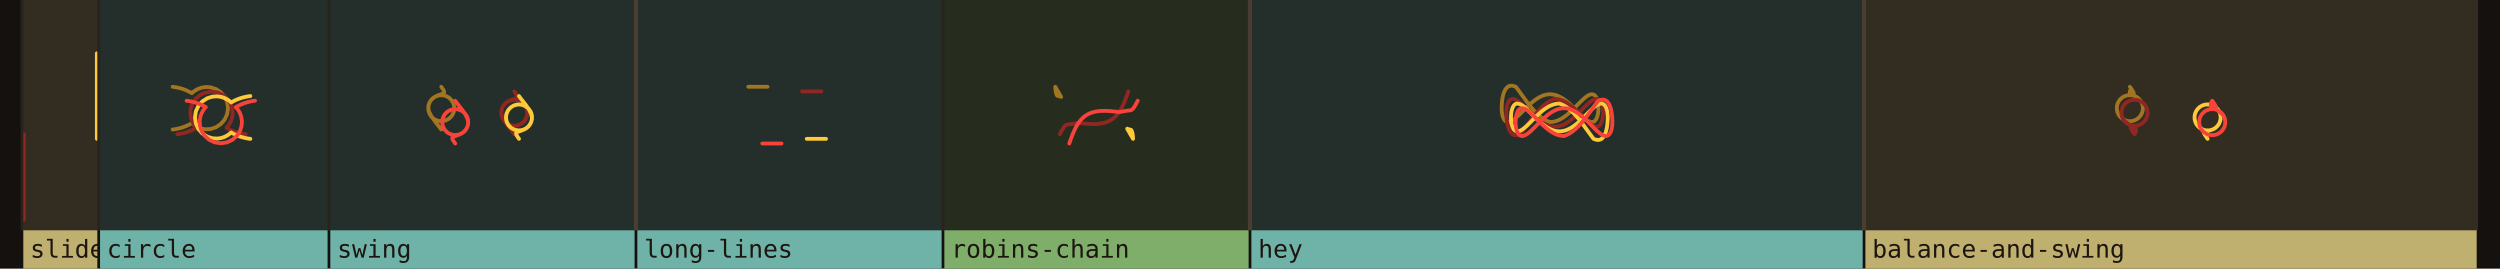
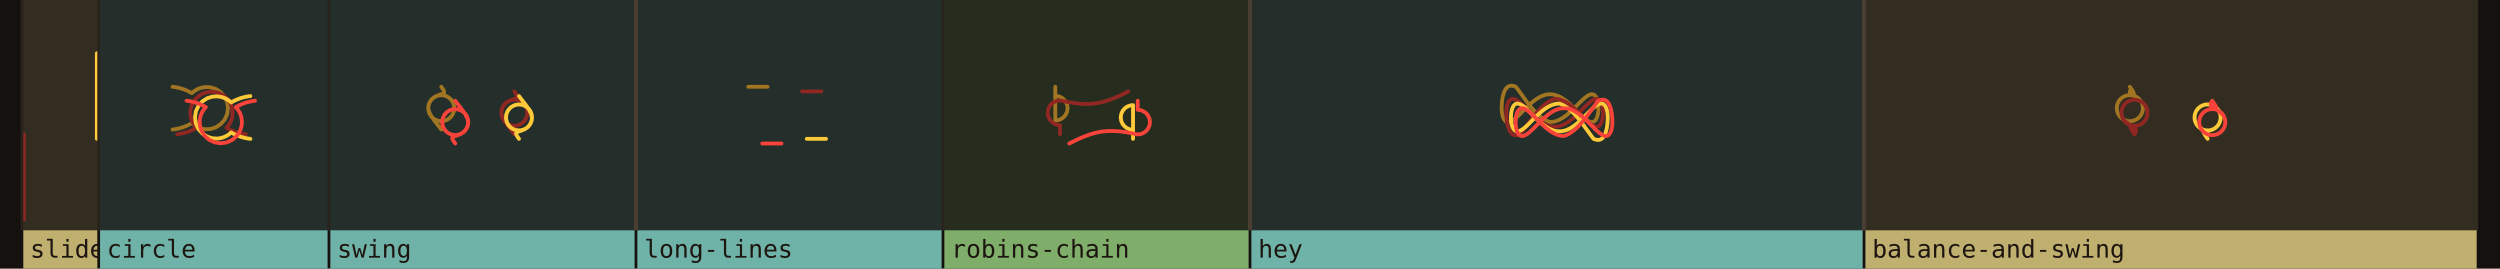
<svg xmlns="http://www.w3.org/2000/svg" viewBox="0 0 912 98" width="912" height="98" role="img">
  <rect width="912" height="98" fill="#14110f" />
  <svg x="8" y="0" width="28" height="84" viewBox="0 0 28 84">
    <rect width="28" height="84" fill="#c0b070" fill-opacity="0.18" />
    <path d="M-1.03 62.85L-1.03 62.18L-1.03 60.42L-1.03 57.92L-1.03 55.05L-1.03 52.19L-1.03 49.69L-1.03 47.92L-1.03 47.25L-1.03 46.58L-1.03 44.82L-1.03 42.32L-1.03 39.45L-1.03 36.59L-1.03 34.09L-1.03 32.32L-1.03 31.65" fill="none" stroke="#a17521" stroke-width="1.4" stroke-linecap="round" stroke-linejoin="round" />
    <path d="M0.67 80.15L0.67 79.48L0.67 77.71L0.67 75.22L0.67 72.35L0.67 69.49L0.67 66.99L0.67 65.22L0.67 64.55L0.67 63.88L0.67 62.11L0.67 59.62L0.67 56.75L0.67 53.89L0.67 51.39L0.67 49.62L0.67 48.95" fill="none" stroke="#902722" stroke-width="1.4" stroke-linecap="round" stroke-linejoin="round" />
    <path d="M27.33 19.45L27.33 20.12L27.33 21.89L27.33 24.38L27.33 27.25L27.33 30.11L27.33 32.61L27.33 34.38L27.33 35.05L27.33 35.72L27.33 37.49L27.33 39.98L27.33 42.85L27.33 45.71L27.33 48.21L27.33 49.98L27.33 50.65" fill="none" stroke="#ffca39" stroke-width="1.4" stroke-linecap="round" stroke-linejoin="round" />
    <path d="M29.03 5.55L29.03 6.22L29.03 7.98L29.03 10.48L29.03 13.35L29.03 16.21L29.03 18.71L29.03 20.48L29.03 21.15L29.03 21.82L29.03 23.58L29.03 26.08L29.03 28.95L29.03 31.81L29.03 34.31L29.03 36.08L29.03 36.75" fill="none" stroke="#f8433a" stroke-width="1.4" stroke-linecap="round" stroke-linejoin="round" />
  </svg>
  <path d="M8 0L8 84" stroke="#2a221c" stroke-width="1" fill="none" />
  <svg x="8" y="84" width="28" height="14" viewBox="0 0 28 14">
    <rect x="0.5" width="27" height="14" fill="#c0b070" />
    <text x="3" y="10" fill="#1d1510" font-size="9" font-family="ui-monospace, Menlo, monospace">slide-left</text>
  </svg>
  <svg x="36" y="0" width="84" height="84" viewBox="0 0 84 84">
    <rect width="84" height="84" fill="#6fb3a8" fill-opacity="0.18" />
    <path d="M26.97 31.65L27.13 31.67L27.54 31.73L28.16 31.83L28.93 31.98L29.79 32.2L30.67 32.47L31.54 32.78L32.33 33.12L33 33.45L33.53 33.73L33.87 33.92L33.99 33.99L34.13 33.87L34.52 33.51L35.2 33.01L36.19 32.46L37.49 31.99L39.08 31.74L40.86 31.86L42.72 32.46L44.46 33.58L45.9 35.2L46.85 37.22L47.18 39.45L46.85 41.69L45.9 43.71L44.46 45.33L42.72 46.45L40.86 47.05L39.08 47.17L37.49 46.92L36.19 46.45L35.2 45.9L34.52 45.4L34.13 45.04L33.99 44.91L33.87 44.99L33.53 45.18L33 45.46L32.33 45.79L31.54 46.12L30.67 46.44L29.79 46.71L28.93 46.92L28.16 47.08L27.54 47.18L27.13 47.24L26.97 47.25" fill="none" stroke="#a17521" stroke-width="1.4" stroke-linecap="round" stroke-linejoin="round" />
    <path d="M28.67 48.95L28.82 48.93L29.24 48.88L29.86 48.78L30.63 48.62L31.49 48.41L32.37 48.14L33.23 47.82L34.02 47.49L34.7 47.16L35.23 46.88L35.57 46.68L35.69 46.61L35.56 46.48L35.21 46.08L34.7 45.4L34.15 44.41L33.68 43.11L33.44 41.53L33.56 39.74L34.15 37.89L35.27 36.14L36.9 34.71L38.92 33.76L41.15 33.43L43.39 33.76L45.41 34.71L47.03 36.14L48.15 37.89L48.74 39.74L48.86 41.53L48.62 43.11L48.15 44.41L47.6 45.4L47.09 46.08L46.74 46.48L46.61 46.61L46.73 46.68L47.07 46.88L47.6 47.16L48.28 47.49L49.07 47.82L49.93 48.14L50.82 48.41L51.67 48.62L52.44 48.78L53.06 48.88L53.48 48.93L53.63 48.95" fill="none" stroke="#902722" stroke-width="1.4" stroke-linecap="round" stroke-linejoin="round" />
    <path d="M55.33 50.65L55.18 50.63L54.76 50.58L54.14 50.47L53.37 50.32L52.51 50.1L51.63 49.83L50.77 49.52L49.98 49.18L49.3 48.86L48.77 48.58L48.43 48.38L48.31 48.31L48.18 48.44L47.78 48.79L47.1 49.3L46.11 49.85L44.81 50.32L43.23 50.56L41.44 50.44L39.59 49.85L37.84 48.73L36.4 47.1L35.46 45.08L35.13 42.85L35.46 40.61L36.4 38.59L37.84 36.97L39.59 35.85L41.44 35.26L43.23 35.14L44.81 35.38L46.11 35.85L47.1 36.4L47.78 36.91L48.18 37.26L48.31 37.39L48.43 37.32L48.77 37.12L49.3 36.84L49.98 36.51L50.77 36.18L51.63 35.86L52.51 35.59L53.37 35.38L54.14 35.22L54.76 35.12L55.18 35.07L55.33 35.05" fill="none" stroke="#ffca39" stroke-width="1.4" stroke-linecap="round" stroke-linejoin="round" />
    <path d="M57.03 36.75L56.87 36.76L56.46 36.82L55.84 36.92L55.07 37.08L54.21 37.29L53.33 37.56L52.46 37.88L51.67 38.21L51 38.54L50.47 38.82L50.13 39.01L50.01 39.09L50.13 39.22L50.49 39.61L50.99 40.3L51.54 41.28L52.01 42.58L52.26 44.17L52.14 45.95L51.54 47.81L50.42 49.55L48.8 50.99L46.78 51.94L44.55 52.27L42.31 51.94L40.29 50.99L38.67 49.55L37.55 47.81L36.95 45.95L36.83 44.17L37.08 42.58L37.55 41.28L38.1 40.3L38.6 39.61L38.96 39.22L39.09 39.09L38.96 39.01L38.62 38.82L38.1 38.54L37.42 38.21L36.63 37.88L35.77 37.56L34.88 37.29L34.02 37.08L33.26 36.92L32.63 36.82L32.22 36.76L32.07 36.75" fill="none" stroke="#f8433a" stroke-width="1.4" stroke-linecap="round" stroke-linejoin="round" />
  </svg>
  <path d="M36 0L36 84" stroke="#2a221c" stroke-width="1" fill="none" />
  <svg x="36" y="84" width="84" height="14" viewBox="0 0 84 14">
    <rect x="0.5" width="83" height="14" fill="#6fb3a8" />
    <text x="3" y="10" fill="#1d1510" font-size="9" font-family="ui-monospace, Menlo, monospace">circle</text>
  </svg>
  <svg x="120" y="0" width="112" height="84" viewBox="0 0 112 84">
    <rect width="112" height="84" fill="#6fb3a8" fill-opacity="0.18" />
    <path d="M40.97 47.25L40.85 47.08L40.51 46.62L39.94 45.89L39.16 44.9L38.22 43.66L37.26 42.2L36.49 40.62L36.22 39.19L36.46 37.94L37.11 36.68L38.12 35.65L39.39 34.96L40.81 34.7L42.24 34.87L43.56 35.46L44.64 36.42L45.38 37.65L45.72 39.06L45.62 40.5L45.09 41.84L44.19 42.97L42.99 43.77L41.6 44.17L40.16 44.14L38.79 43.68L37.62 42.83L36.76 41.67L36.29 40.31L36.25 38.87L36.64 37.48L37.43 36.27L38.55 35.36L39.89 34.82L41.33 34.71L42.74 35.03L43.98 35.76L44.95 36.84L45.55 38.15L45.73 39.58L45.48 41L44.81 42.28L43.78 43.3L42.5 43.96L41.08 44.21L39.65 44.03L38.34 43.42L37.27 42.45L36.55 41.2L36.23 39.79L36.34 38.35L36.89 37.02L37.77 35.93L38.81 35.21L39.9 34.72L40.86 34.39L41.55 34.14L41.94 33.88L42.05 33.57L41.95 33.19L41.73 32.76L41.45 32.34L41.2 31.98L41.04 31.74L40.97 31.65" fill="none" stroke="#a17521" stroke-width="1.4" stroke-linecap="round" stroke-linejoin="round" />
    <path d="M67.63 48.95L67.51 48.78L67.17 48.31L66.6 47.58L65.82 46.6L64.88 45.36L63.92 43.89L63.15 42.32L62.88 40.89L63.12 39.64L63.77 38.37L64.78 37.34L66.05 36.66L67.47 36.39L68.9 36.56L70.22 37.15L71.3 38.11L72.04 39.35L72.38 40.76L72.28 42.2L71.75 43.54L70.84 44.66L69.64 45.47L68.26 45.87L66.81 45.84L65.45 45.38L64.28 44.53L63.42 43.37L62.95 42.01L62.91 40.56L63.3 39.18L64.09 37.97L65.21 37.05L66.55 36.52L67.99 36.4L69.39 36.73L70.64 37.46L71.61 38.53L72.21 39.84L72.39 41.28L72.13 42.7L71.46 43.98L70.44 44.99L69.16 45.66L67.74 45.91L66.31 45.72L65 45.12L63.93 44.14L63.2 42.9L62.88 41.49L63 40.05L63.54 38.71L64.43 37.63L65.47 36.91L66.56 36.42L67.52 36.09L68.21 35.83L68.6 35.58L68.71 35.26L68.61 34.88L68.38 34.46L68.11 34.04L67.86 33.68L67.69 33.44L67.63 33.35" fill="none" stroke="#902722" stroke-width="1.4" stroke-linecap="round" stroke-linejoin="round" />
    <path d="M69.33 35.05L69.45 35.22L69.79 35.69L70.36 36.42L71.14 37.4L72.08 38.64L73.04 40.11L73.81 41.68L74.08 43.11L73.84 44.36L73.19 45.63L72.18 46.66L70.91 47.34L69.49 47.61L68.06 47.44L66.74 46.85L65.66 45.89L64.92 44.65L64.58 43.24L64.68 41.8L65.21 40.46L66.12 39.34L67.32 38.53L68.7 38.13L70.15 38.16L71.51 38.62L72.68 39.47L73.54 40.63L74.01 41.99L74.05 43.44L73.66 44.82L72.87 46.03L71.75 46.95L70.41 47.48L68.97 47.6L67.57 47.27L66.32 46.54L65.35 45.47L64.75 44.16L64.57 42.72L64.83 41.3L65.5 40.02L66.52 39.01L67.8 38.34L69.22 38.09L70.65 38.28L71.96 38.88L73.03 39.86L73.76 41.1L74.08 42.51L73.96 43.95L73.42 45.29L72.53 46.37L71.49 47.09L70.4 47.58L69.44 47.91L68.75 48.17L68.36 48.42L68.25 48.74L68.35 49.12L68.58 49.54L68.85 49.96L69.1 50.32L69.27 50.56L69.33 50.65" fill="none" stroke="#ffca39" stroke-width="1.4" stroke-linecap="round" stroke-linejoin="round" />
    <path d="M46.07 36.75L46.19 36.92L46.53 37.38L47.1 38.11L47.88 39.1L48.82 40.34L49.78 41.8L50.55 43.38L50.82 44.81L50.58 46.06L49.93 47.32L48.92 48.35L47.65 49.04L46.23 49.3L44.8 49.13L43.48 48.54L42.4 47.58L41.66 46.35L41.32 44.94L41.42 43.5L41.95 42.16L42.85 41.03L44.05 40.23L45.44 39.83L46.88 39.86L48.25 40.32L49.42 41.17L50.28 42.33L50.75 43.69L50.79 45.13L50.4 46.52L49.61 47.73L48.49 48.64L47.15 49.18L45.71 49.29L44.3 48.97L43.06 48.24L42.09 47.16L41.49 45.85L41.31 44.42L41.56 43L42.23 41.72L43.26 40.7L44.54 40.04L45.96 39.79L47.39 39.97L48.7 40.58L49.77 41.55L50.49 42.8L50.81 44.21L50.7 45.65L50.15 46.98L49.27 48.07L48.23 48.79L47.14 49.28L46.18 49.61L45.49 49.86L45.1 50.12L44.99 50.43L45.09 50.81L45.31 51.24L45.59 51.66L45.84 52.02L46 52.26L46.07 52.35" fill="none" stroke="#f8433a" stroke-width="1.4" stroke-linecap="round" stroke-linejoin="round" />
  </svg>
  <path d="M120 0L120 84" stroke="#2a221c" stroke-width="1" fill="none" />
  <svg x="120" y="84" width="112" height="14" viewBox="0 0 112 14">
    <rect x="0.5" width="111" height="14" fill="#6fb3a8" />
    <text x="3" y="10" fill="#1d1510" font-size="9" font-family="ui-monospace, Menlo, monospace">swing</text>
  </svg>
  <svg x="232" y="0" width="112" height="84" viewBox="0 0 112 84">
    <rect width="112" height="84" fill="#6fb3a8" fill-opacity="0.18" />
    <path d="M40.97 31.65L40.99 31.65L41.04 31.65L41.13 31.65L41.24 31.65L41.39 31.65L41.57 31.65L41.77 31.65L42 31.65L42.26 31.65L42.53 31.65L42.83 31.65L43.14 31.65L43.47 31.65L43.8 31.65L44.14 31.65L44.48 31.65L44.83 31.65L45.17 31.65L45.5 31.65L45.83 31.65L46.14 31.65L46.43 31.65L46.71 31.65L46.97 31.65L47.2 31.65L47.4 31.65L47.58 31.65L47.73 31.65L47.84 31.65L47.93 31.65L47.98 31.65L47.99 31.65L47.98 31.65L47.93 31.65L47.84 31.65L47.73 31.65L47.58 31.65L47.4 31.65L47.2 31.65L46.97 31.65L46.71 31.65L46.43 31.65L46.14 31.65L45.83 31.65L45.5 31.65L45.17 31.65L44.83 31.65L44.48 31.65L44.14 31.65L43.8 31.65L43.47 31.65L43.14 31.65L42.83 31.65L42.53 31.65L42.26 31.65L42 31.65L41.77 31.65L41.57 31.65L41.39 31.65L41.24 31.65L41.13 31.65L41.04 31.65L40.99 31.65L40.97 31.65" fill="none" stroke="#a17521" stroke-width="1.4" stroke-linecap="round" stroke-linejoin="round" />
    <path d="M67.63 33.35L67.61 33.35L67.56 33.35L67.48 33.35L67.36 33.35L67.22 33.35L67.04 33.35L66.83 33.35L66.6 33.35L66.35 33.35L66.07 33.35L65.78 33.35L65.46 33.35L65.14 33.35L64.81 33.35L64.47 33.35L64.12 33.35L63.78 33.35L63.44 33.35L63.1 33.35L62.78 33.35L62.47 33.35L62.17 33.35L61.89 33.35L61.64 33.35L61.41 33.35L61.2 33.35L61.03 33.35L60.88 33.35L60.76 33.35L60.68 33.35L60.63 33.35L60.61 33.35L60.63 33.35L60.68 33.35L60.76 33.35L60.88 33.35L61.03 33.35L61.2 33.35L61.41 33.35L61.64 33.35L61.89 33.35L62.17 33.35L62.47 33.35L62.78 33.35L63.1 33.35L63.44 33.35L63.78 33.35L64.12 33.35L64.47 33.35L64.81 33.35L65.14 33.35L65.46 33.35L65.78 33.35L66.07 33.35L66.35 33.35L66.6 33.35L66.83 33.35L67.04 33.35L67.22 33.35L67.36 33.35L67.48 33.35L67.56 33.35L67.61 33.35L67.63 33.35" fill="none" stroke="#902722" stroke-width="1.4" stroke-linecap="round" stroke-linejoin="round" />
    <path d="M69.33 50.65L69.31 50.65L69.26 50.65L69.18 50.65L69.06 50.65L68.91 50.65L68.74 50.65L68.53 50.65L68.3 50.65L68.05 50.65L67.77 50.65L67.47 50.65L67.16 50.65L66.84 50.65L66.5 50.65L66.16 50.65L65.82 50.65L65.47 50.65L65.13 50.65L64.8 50.65L64.48 50.65L64.16 50.65L63.87 50.65L63.59 50.65L63.34 50.65L63.11 50.65L62.9 50.65L62.72 50.65L62.58 50.65L62.46 50.65L62.38 50.65L62.33 50.65L62.31 50.65L62.33 50.65L62.38 50.65L62.46 50.65L62.58 50.65L62.72 50.65L62.9 50.65L63.11 50.65L63.34 50.65L63.59 50.65L63.87 50.65L64.16 50.65L64.48 50.65L64.8 50.65L65.13 50.65L65.47 50.65L65.82 50.65L66.16 50.65L66.5 50.65L66.84 50.65L67.16 50.65L67.47 50.65L67.77 50.65L68.05 50.65L68.3 50.65L68.53 50.65L68.74 50.65L68.91 50.65L69.06 50.65L69.18 50.65L69.26 50.65L69.31 50.65L69.33 50.65" fill="none" stroke="#ffca39" stroke-width="1.4" stroke-linecap="round" stroke-linejoin="round" />
    <path d="M46.07 52.35L46.08 52.35L46.13 52.35L46.22 52.35L46.33 52.35L46.48 52.35L46.66 52.35L46.86 52.35L47.09 52.35L47.35 52.35L47.63 52.35L47.92 52.35L48.23 52.35L48.56 52.35L48.89 52.35L49.23 52.35L49.58 52.35L49.92 52.35L50.26 52.35L50.59 52.35L50.92 52.35L51.23 52.35L51.53 52.35L51.8 52.35L52.06 52.35L52.29 52.35L52.49 52.35L52.67 52.35L52.82 52.35L52.93 52.35L53.02 52.35L53.07 52.35L53.09 52.35L53.07 52.35L53.02 52.35L52.93 52.35L52.82 52.35L52.67 52.35L52.49 52.35L52.29 52.35L52.06 52.35L51.8 52.35L51.53 52.35L51.23 52.35L50.92 52.35L50.59 52.35L50.26 52.35L49.92 52.35L49.58 52.35L49.23 52.35L48.89 52.35L48.56 52.35L48.23 52.35L47.92 52.35L47.63 52.35L47.35 52.35L47.09 52.35L46.86 52.35L46.66 52.35L46.48 52.35L46.33 52.35L46.22 52.35L46.13 52.35L46.08 52.35L46.07 52.35" fill="none" stroke="#f8433a" stroke-width="1.4" stroke-linecap="round" stroke-linejoin="round" />
  </svg>
  <path d="M232 0L232 84" stroke="#2a221c" stroke-width="1" fill="none" />
  <svg x="232" y="84" width="112" height="14" viewBox="0 0 112 14">
    <rect x="0.5" width="111" height="14" fill="#6fb3a8" />
    <text x="3" y="10" fill="#1d1510" font-size="9" font-family="ui-monospace, Menlo, monospace">long-lines</text>
  </svg>
  <svg x="344" y="0" width="112" height="84" viewBox="0 0 112 84">
    <rect width="112" height="84" fill="#7fae6a" fill-opacity="0.18" />
-     <path d="M40.97 31.65L40.97 31.65L40.97 31.65L40.97 31.65L40.97 31.65L40.97 31.65L40.97 31.65L40.97 31.65L40.97 31.65L40.97 31.65L40.97 31.65L40.97 31.65L40.97 31.65L40.97 31.65L40.97 31.65L40.97 31.65L40.97 31.65L40.97 31.65L40.97 31.65L40.99 31.69L41.05 31.78L41.13 31.93L41.24 32.12L41.38 32.35L41.53 32.61L41.69 32.9L41.86 33.2L42.04 33.5L42.22 33.81L42.39 34.11L42.55 34.39L42.7 34.65L42.84 34.88L42.95 35.08L43.03 35.22L43.09 35.32L43.11 35.35L43.1 35.35L43.07 35.34L43.03 35.32L42.98 35.3L42.91 35.27L42.83 35.25L42.75 35.21L42.65 35.18L42.55 35.15L42.45 35.12L42.34 35.09L42.23 35.06L42.11 35.04L42 35.01L41.89 34.99L41.78 34.98L41.66 34.9L41.53 34.71L41.4 34.44L41.29 34.1L41.19 33.71L41.11 33.3L41.05 32.89L41.02 32.5L40.99 32.17L40.98 31.9L40.98 31.72L40.97 31.65" fill="none" stroke="#a17521" stroke-width="1.4" stroke-linecap="round" stroke-linejoin="round" />
-     <path d="M67.63 33.35L67.61 33.41L67.55 33.58L67.45 33.86L67.31 34.24L67.14 34.71L66.94 35.27L66.7 35.9L66.43 36.59L66.13 37.33L65.79 38.1L65.41 38.89L64.98 39.69L64.51 40.48L63.98 41.23L63.41 41.95L62.78 42.61L62.09 43.2L61.35 43.71L60.56 44.15L59.73 44.51L58.86 44.79L57.97 44.99L57.06 45.13L56.15 45.21L55.24 45.25L54.36 45.24L53.52 45.21L52.72 45.16L51.98 45.1L51.31 45.04L50.72 44.98L50.23 44.92L49.83 44.88L49.53 44.84L49.35 44.82L49.29 44.82L49.26 44.82L49.19 44.84L49.08 44.86L48.93 44.89L48.74 44.93L48.53 44.97L48.28 45.02L48 45.07L47.71 45.12L47.39 45.18L47.06 45.23L46.72 45.28L46.37 45.33L46.02 45.37L45.66 45.42L45.31 45.46L44.98 45.55L44.67 45.76L44.37 46.06L44.09 46.42L43.82 46.83L43.57 47.26L43.33 47.68L43.11 48.08L42.93 48.43L42.79 48.7L42.7 48.89L42.67 48.95" fill="none" stroke="#902722" stroke-width="1.4" stroke-linecap="round" stroke-linejoin="round" />
-     <path d="M69.33 50.65L69.33 50.65L69.33 50.65L69.33 50.65L69.33 50.65L69.33 50.65L69.33 50.65L69.33 50.65L69.33 50.65L69.33 50.65L69.33 50.65L69.33 50.65L69.33 50.65L69.33 50.65L69.33 50.65L69.33 50.65L69.33 50.65L69.33 50.65L69.33 50.65L69.31 50.62L69.26 50.52L69.17 50.37L69.06 50.18L68.93 49.95L68.78 49.69L68.61 49.41L68.44 49.11L68.26 48.8L68.09 48.49L67.91 48.19L67.75 47.91L67.6 47.65L67.47 47.42L67.35 47.23L67.27 47.08L67.22 46.99L67.2 46.95L67.21 46.96L67.23 46.97L67.27 46.98L67.33 47L67.39 47.03L67.47 47.06L67.55 47.09L67.65 47.12L67.75 47.15L67.85 47.18L67.96 47.21L68.08 47.24L68.19 47.27L68.3 47.29L68.41 47.31L68.52 47.32L68.64 47.4L68.77 47.59L68.9 47.86L69.01 48.21L69.11 48.6L69.19 49.01L69.25 49.41L69.29 49.8L69.31 50.14L69.32 50.41L69.33 50.58L69.33 50.65" fill="none" stroke="#ffca39" stroke-width="1.4" stroke-linecap="round" stroke-linejoin="round" />
-     <path d="M46.07 52.35L46.09 52.29L46.15 52.11L46.25 51.83L46.38 51.45L46.55 50.98L46.76 50.43L46.99 49.8L47.26 49.11L47.57 48.37L47.91 47.6L48.29 46.8L48.72 46.01L49.19 45.22L49.71 44.46L50.29 43.75L50.92 43.09L51.61 42.5L52.34 41.98L53.13 41.54L53.96 41.19L54.83 40.91L55.73 40.7L56.64 40.57L57.55 40.48L58.45 40.45L59.33 40.46L60.18 40.49L60.98 40.54L61.72 40.6L62.38 40.66L62.97 40.72L63.47 40.77L63.87 40.82L64.17 40.85L64.35 40.87L64.41 40.88L64.44 40.87L64.5 40.86L64.62 40.84L64.77 40.8L64.95 40.77L65.17 40.72L65.42 40.68L65.69 40.62L65.99 40.57L66.3 40.52L66.63 40.47L66.97 40.42L67.32 40.37L67.68 40.32L68.03 40.28L68.39 40.24L68.72 40.14L69.03 39.93L69.32 39.64L69.61 39.27L69.87 38.87L70.13 38.44L70.37 38.02L70.58 37.62L70.76 37.27L70.9 36.99L70.99 36.81L71.03 36.75" fill="none" stroke="#f8433a" stroke-width="1.4" stroke-linecap="round" stroke-linejoin="round" />
+     <path d="M40.97 31.65L40.97 31.68L40.97 31.76L40.97 31.9L40.97 32.08L40.97 32.3L40.97 32.56L40.97 32.87L40.97 33.2L40.97 33.57L40.97 33.97L40.97 34.39L40.97 34.84L40.97 35.3L40.97 35.78L40.97 36.28L40.97 36.78L40.97 37.29L40.97 37.8L40.97 38.31L40.97 38.82L40.97 39.32L40.97 39.81L40.97 40.29L40.97 40.75L40.97 41.2L40.97 41.62L40.97 42.02L40.97 42.39L40.97 42.73L40.97 43.03L40.97 43.29L40.97 43.52L40.97 43.7L40.97 43.83L40.97 43.91L40.97 43.94L41.13 43.94L41.58 43.9L42.26 43.75L43.09 43.41L43.96 42.8L44.73 41.9L45.27 40.75L45.46 39.45L45.27 38.16L44.73 37.01L43.96 36.11L43.09 35.5L42.26 35.16L41.58 35.01L41.13 34.97L40.97 34.97L40.97 34.9L40.97 34.72L40.97 34.45L40.97 34.11L40.97 33.72L40.97 33.31L40.97 32.9L40.97 32.51L40.97 32.17L40.97 31.9L40.97 31.72L40.97 31.65" fill="none" stroke="#a17521" stroke-width="1.4" stroke-linecap="round" stroke-linejoin="round" />
+     <path d="M67.63 33.35L67.58 33.38L67.42 33.46L67.16 33.58L66.81 33.76L66.38 33.97L65.87 34.22L65.28 34.5L64.62 34.81L63.9 35.15L63.12 35.49L62.3 35.84L61.42 36.18L60.51 36.51L59.56 36.82L58.58 37.1L57.57 37.35L56.55 37.55L55.51 37.72L54.47 37.83L53.43 37.9L52.39 37.92L51.37 37.91L50.37 37.86L49.4 37.78L48.47 37.67L47.58 37.55L46.74 37.42L45.96 37.29L45.25 37.17L44.6 37.05L44.04 36.94L43.57 36.84L43.18 36.77L42.9 36.71L42.73 36.68L42.67 36.67L42.51 36.67L42.07 36.71L41.39 36.85L40.56 37.2L39.69 37.81L38.91 38.71L38.38 39.86L38.19 41.15L38.38 42.45L38.91 43.6L39.69 44.5L40.56 45.11L41.39 45.45L42.07 45.6L42.51 45.63L42.67 45.64L42.67 45.7L42.67 45.88L42.67 46.15L42.67 46.5L42.67 46.88L42.67 47.29L42.67 47.7L42.67 48.09L42.67 48.43L42.67 48.71L42.67 48.89L42.67 48.95" fill="none" stroke="#902722" stroke-width="1.4" stroke-linecap="round" stroke-linejoin="round" />
+     <path d="M69.33 50.65L69.33 50.62L69.33 50.54L69.33 50.41L69.33 50.23L69.33 50L69.33 49.74L69.33 49.44L69.33 49.1L69.33 48.73L69.33 48.33L69.33 47.91L69.33 47.46L69.33 47L69.33 46.52L69.33 46.03L69.33 45.53L69.33 45.02L69.33 44.51L69.33 43.99L69.33 43.49L69.33 42.98L69.33 42.49L69.33 42.01L69.33 41.55L69.33 41.1L69.33 40.68L69.33 40.28L69.33 39.91L69.33 39.58L69.33 39.27L69.33 39.01L69.33 38.78L69.33 38.61L69.33 38.47L69.33 38.39L69.33 38.36L69.17 38.37L68.72 38.4L68.05 38.55L67.21 38.89L66.34 39.5L65.57 40.4L65.03 41.55L64.84 42.85L65.03 44.14L65.57 45.29L66.34 46.19L67.21 46.8L68.05 47.15L68.72 47.29L69.17 47.33L69.33 47.33L69.33 47.4L69.33 47.58L69.33 47.85L69.33 48.19L69.33 48.58L69.33 48.99L69.33 49.4L69.33 49.79L69.33 50.13L69.33 50.4L69.33 50.58L69.33 50.65" fill="none" stroke="#ffca39" stroke-width="1.4" stroke-linecap="round" stroke-linejoin="round" />
+     <path d="M46.07 52.35L46.12 52.32L46.28 52.24L46.53 52.11L46.88 51.94L47.32 51.73L47.83 51.48L48.42 51.19L49.08 50.88L49.8 50.55L50.57 50.21L51.4 49.86L52.28 49.52L53.19 49.19L54.14 48.88L55.12 48.59L56.13 48.35L57.15 48.14L58.19 47.98L59.23 47.87L60.27 47.8L61.3 47.77L62.32 47.79L63.32 47.84L64.29 47.92L65.23 48.03L66.12 48.14L66.96 48.27L67.74 48.4L68.45 48.53L69.09 48.65L69.66 48.76L70.13 48.85L70.51 48.93L70.79 48.98L70.97 49.02L71.03 49.03L71.18 49.03L71.63 48.99L72.31 48.84L73.14 48.5L74.01 47.89L74.79 46.99L75.32 45.84L75.51 44.55L75.32 43.25L74.79 42.1L74.01 41.2L73.14 40.59L72.31 40.25L71.63 40.1L71.18 40.06L71.03 40.06L71.03 40L71.03 39.82L71.03 39.54L71.03 39.2L71.03 38.81L71.03 38.4L71.03 37.99L71.03 37.61L71.03 37.26L71.03 36.99L71.03 36.81L71.03 36.75" fill="none" stroke="#f8433a" stroke-width="1.4" stroke-linecap="round" stroke-linejoin="round" />
  </svg>
  <path d="M344 0L344 84" stroke="#2a221c" stroke-width="1" fill="none" />
  <svg x="344" y="84" width="112" height="14" viewBox="0 0 112 14">
    <rect x="0.5" width="111" height="14" fill="#7fae6a" />
    <text x="3" y="10" fill="#1d1510" font-size="9" font-family="ui-monospace, Menlo, monospace">robins-chain</text>
  </svg>
  <svg x="456" y="0" width="224" height="84" viewBox="0 0 224 84">
    <rect width="224" height="84" fill="#6fb3a8" fill-opacity="0.18" />
    <path d="M96.97 31.65L96.38 31.43L95.81 31.29L95.28 31.26L94.78 31.32L94.32 31.49L93.89 31.77L93.5 32.17L93.15 32.66L92.84 33.26L92.57 33.95L92.33 34.73L92.14 35.58L92 36.5L91.89 37.46L91.83 38.45L91.81 39.45L91.83 40.2L91.89 40.93L92 41.62L92.14 42.27L92.33 42.86L92.57 43.37L92.84 43.8L93.15 44.14L93.5 44.37L93.89 44.5L94.32 44.52L94.78 44.43L95.28 44.23L95.81 43.93L96.38 43.53L96.97 43.04L97.6 42.47L98.26 41.84L98.94 41.16L99.65 40.44L100.38 39.7L101.13 38.96L101.91 38.22L102.7 37.51L103.51 36.85L104.33 36.24L105.17 35.7L106.01 35.24L106.86 34.87L107.72 34.6L108.59 34.44L109.45 34.38L110.32 34.44L111.18 34.6L112.04 34.87L112.9 35.24L113.74 35.7L114.58 36.24L115.4 36.85L116.21 37.51L117 38.22L117.77 38.96L118.53 39.7L119.26 40.44L119.97 41.16L120.65 41.84L121.31 42.47L121.93 43.04L122.53 43.53L123.1 43.93L123.63 44.23L124.13 44.43L124.59 44.52L125.02 44.5L125.41 44.37L125.76 44.14L126.07 43.8L126.34 43.37L126.57 42.86L126.76 42.27L126.91 41.62L127.02 40.93L127.08 40.2L127.1 39.45L127.08 38.71L127.02 37.98L126.91 37.29L126.76 36.64L126.57 36.05L126.34 35.54L126.07 35.11L125.76 34.77L125.41 34.54L125.02 34.41L124.59 34.39L124.13 34.48L123.63 34.68L123.1 34.98L122.53 35.38L121.93 35.87L121.31 36.43L120.65 37.06L119.97 37.75L119.26 38.47L118.53 39.21L117.77 39.95L117 40.69L116.21 41.39L115.4 42.06L114.58 42.67L113.74 43.21L112.9 43.67L112.04 44.04L111.18 44.31L110.32 44.47L109.45 44.52L108.59 44.21L107.72 43.78L106.86 43.25L106.01 42.62L105.17 41.89L104.33 41.09L103.51 40.22L102.7 39.29L101.91 38.32L101.13 37.32L100.38 36.31L99.65 35.3L98.94 34.32L98.26 33.38L97.6 32.48L96.97 31.65" fill="none" stroke="#a17521" stroke-width="1.4" stroke-linecap="round" stroke-linejoin="round" />
    <path d="M98.67 48.95L99.3 48.12L99.95 47.23L100.64 46.28L101.35 45.3L102.08 44.3L102.83 43.29L103.61 42.29L104.4 41.32L105.21 40.39L106.03 39.52L106.86 38.71L107.71 37.99L108.56 37.36L109.42 36.83L110.29 36.4L111.15 36.08L112.02 36.14L112.88 36.3L113.74 36.57L114.59 36.94L115.44 37.39L116.27 37.94L117.1 38.54L117.91 39.21L118.7 39.92L119.47 40.65L120.23 41.4L120.96 42.14L121.67 42.86L122.35 43.54L123 44.17L123.63 44.74L124.23 45.22L124.79 45.62L125.33 45.93L125.83 46.12L126.29 46.22L126.72 46.2L127.11 46.07L127.46 45.84L127.77 45.5L128.04 45.07L128.27 44.56L128.46 43.97L128.61 43.32L128.72 42.62L128.78 41.9L128.8 41.15L128.78 40.41L128.72 39.68L128.61 38.98L128.46 38.33L128.27 37.75L128.04 37.23L127.77 36.8L127.46 36.47L127.11 36.23L126.72 36.11L126.29 36.09L125.83 36.18L125.33 36.38L124.79 36.68L124.23 37.08L123.63 37.57L123 38.13L122.35 38.76L121.67 39.44L120.96 40.16L120.23 40.9L119.47 41.65L118.7 42.38L117.91 43.09L117.1 43.76L116.27 44.37L115.44 44.91L114.59 45.37L113.74 45.73L112.88 46L112.02 46.17L111.15 46.22L110.29 46.17L109.42 46L108.56 45.73L107.71 45.37L106.86 44.91L106.03 44.37L105.21 43.76L104.4 43.09L103.61 42.38L102.83 41.65L102.08 40.9L101.35 40.16L100.64 39.44L99.95 38.76L99.3 38.13L98.67 37.57L98.07 37.08L97.51 36.68L96.98 36.38L96.48 36.18L96.01 36.09L95.59 36.11L95.2 36.23L94.85 36.47L94.53 36.8L94.26 37.23L94.03 37.75L93.84 38.33L93.69 38.98L93.59 39.68L93.52 40.41L93.5 41.15L93.52 42.16L93.59 43.15L93.69 44.11L93.84 45.02L94.03 45.87L94.26 46.65L94.53 47.34L94.85 47.94L95.2 48.44L95.59 48.83L96.01 49.11L96.48 49.29L96.98 49.35L97.51 49.31L98.07 49.18L98.67 48.95" fill="none" stroke="#902722" stroke-width="1.4" stroke-linecap="round" stroke-linejoin="round" />
    <path d="M125.33 50.65L125.93 50.87L126.49 51.01L127.02 51.05L127.52 50.98L127.99 50.81L128.41 50.53L128.8 50.14L129.15 49.64L129.47 49.04L129.74 48.35L129.97 47.57L130.16 46.72L130.31 45.81L130.41 44.85L130.48 43.86L130.5 42.85L130.48 42.1L130.41 41.38L130.31 40.68L130.16 40.03L129.97 39.44L129.74 38.93L129.47 38.5L129.15 38.16L128.8 37.93L128.41 37.8L127.99 37.78L127.52 37.88L127.02 38.07L126.49 38.38L125.93 38.78L125.33 39.26L124.7 39.83L124.05 40.46L123.36 41.14L122.65 41.86L121.92 42.6L121.17 43.35L120.39 44.08L119.6 44.79L118.79 45.46L117.97 46.06L117.14 46.61L116.29 47.06L115.44 47.43L114.58 47.7L113.71 47.86L112.85 47.92L111.98 47.86L111.12 47.7L110.26 47.43L109.41 47.06L108.56 46.61L107.73 46.06L106.9 45.46L106.09 44.79L105.3 44.08L104.53 43.35L103.77 42.6L103.04 41.86L102.33 41.14L101.65 40.46L101 39.83L100.37 39.26L99.77 38.78L99.21 38.38L98.67 38.07L98.17 37.88L97.71 37.78L97.28 37.8L96.89 37.93L96.54 38.16L96.23 38.5L95.96 38.93L95.73 39.44L95.54 40.03L95.39 40.68L95.28 41.38L95.22 42.1L95.2 42.85L95.22 43.59L95.28 44.32L95.39 45.02L95.54 45.67L95.73 46.25L95.96 46.77L96.23 47.2L96.54 47.53L96.89 47.77L97.28 47.89L97.71 47.91L98.17 47.82L98.67 47.62L99.21 47.32L99.77 46.92L100.37 46.43L101 45.87L101.65 45.24L102.33 44.56L103.04 43.84L103.77 43.1L104.53 42.35L105.3 41.62L106.09 40.91L106.9 40.24L107.73 39.63L108.56 39.09L109.41 38.63L110.26 38.27L111.12 38L111.98 37.83L112.85 37.78L113.71 38.1L114.58 38.52L115.44 39.06L116.29 39.69L117.14 40.41L117.97 41.21L118.79 42.09L119.6 43.02L120.39 43.99L121.17 44.99L121.92 46L122.65 47L123.36 47.98L124.05 48.93L124.7 49.82L125.33 50.65" fill="none" stroke="#ffca39" stroke-width="1.4" stroke-linecap="round" stroke-linejoin="round" />
    <path d="M127.03 36.75L126.4 37.57L125.74 38.47L125.06 39.41L124.35 40.4L123.62 41.4L122.87 42.41L122.09 43.41L121.3 44.38L120.49 45.31L119.67 46.18L118.83 46.99L117.99 47.71L117.14 48.34L116.28 48.87L115.41 49.3L114.55 49.62L113.68 49.56L112.82 49.4L111.96 49.13L111.1 48.76L110.26 48.3L109.42 47.76L108.6 47.15L107.79 46.49L107 45.78L106.23 45.04L105.47 44.3L104.74 43.56L104.03 42.84L103.35 42.16L102.69 41.53L102.07 40.96L101.47 40.47L100.9 40.07L100.37 39.77L99.87 39.57L99.41 39.48L98.98 39.5L98.59 39.63L98.24 39.86L97.93 40.2L97.66 40.63L97.43 41.14L97.24 41.73L97.09 42.38L96.98 43.07L96.92 43.8L96.9 44.55L96.92 45.29L96.98 46.02L97.09 46.71L97.24 47.36L97.43 47.95L97.66 48.46L97.93 48.89L98.24 49.23L98.59 49.46L98.98 49.59L99.41 49.61L99.87 49.52L100.37 49.32L100.9 49.02L101.47 48.62L102.07 48.13L102.69 47.57L103.35 46.94L104.03 46.25L104.74 45.53L105.47 44.79L106.23 44.05L107 43.31L107.79 42.61L108.6 41.94L109.42 41.33L110.26 40.79L111.1 40.33L111.96 39.96L112.82 39.69L113.68 39.53L114.55 39.48L115.41 39.53L116.28 39.69L117.14 39.96L117.99 40.33L118.83 40.79L119.67 41.33L120.49 41.94L121.3 42.61L122.09 43.31L122.87 44.05L123.62 44.79L124.35 45.53L125.06 46.25L125.74 46.94L126.4 47.57L127.03 48.13L127.62 48.62L128.19 49.02L128.72 49.32L129.22 49.52L129.68 49.61L130.11 49.59L130.5 49.46L130.85 49.23L131.16 48.89L131.43 48.46L131.67 47.95L131.86 47.36L132 46.71L132.11 46.02L132.17 45.29L132.19 44.55L132.17 43.54L132.11 42.55L132 41.59L131.86 40.68L131.67 39.82L131.43 39.05L131.16 38.35L130.85 37.75L130.5 37.26L130.11 36.87L129.68 36.58L129.22 36.41L128.72 36.35L128.19 36.39L127.62 36.52L127.03 36.75" fill="none" stroke="#f8433a" stroke-width="1.4" stroke-linecap="round" stroke-linejoin="round" />
  </svg>
  <path d="M456 0L456 84" stroke="#2a221c" stroke-width="1" fill="none" />
  <svg x="456" y="84" width="224" height="14" viewBox="0 0 224 14">
    <rect x="0.5" width="223" height="14" fill="#6fb3a8" />
    <text x="3" y="10" fill="#1d1510" font-size="9" font-family="ui-monospace, Menlo, monospace">hey</text>
  </svg>
  <svg x="680" y="0" width="224" height="84" viewBox="0 0 224 84">
    <rect width="224" height="84" fill="#c0b070" fill-opacity="0.18" />
    <path d="M96.97 31.65L97.04 31.73L97.2 31.96L97.38 32.35L97.49 32.88L97.48 33.46L97.35 33.94L97.19 34.32L97.06 34.6L96.99 34.75L96.97 34.77L96.97 34.77L96.97 34.77L96.97 34.77L96.97 34.76L96.97 34.62L96.97 34.37L96.97 34.06L96.97 33.72L96.97 33.42L96.97 33.21L96.97 33.15L96.97 33.15L96.97 33.15L96.97 33.15L96.97 33.15L96.97 33.15L96.97 33.15L96.97 33.15L96.97 33.29L96.97 33.57L96.97 33.86L96.97 33.99L97.09 34.06L97.42 34.25L97.92 34.55L98.57 34.96L99.32 35.47L100.1 36.08L100.79 36.74L101.24 37.35L101.48 37.93L101.66 38.61L101.73 39.32L101.7 40.03L101.56 40.74L101.32 41.41L100.97 42.04L100.54 42.61L100.03 43.1L99.45 43.52L98.81 43.85L98.13 44.07L97.43 44.19L96.71 44.21L96.01 44.12L95.32 43.92L94.67 43.62L94.07 43.23L93.54 42.75L93.08 42.2L92.72 41.59L92.45 40.92L92.28 40.23L92.21 39.52L92.26 38.8L92.41 38.1L92.66 37.44L93.01 36.81L93.45 36.25L93.97 35.76L94.56 35.35L95.2 35.04L95.88 34.82L96.59 34.71L97.31 34.71L98.01 34.81L98.7 35.02L99.34 35.32L99.93 35.73L100.46 36.21L100.91 36.77L101.26 37.39L101.52 38.05L101.68 38.75L101.73 39.46L101.68 40.18L101.52 40.87L101.26 41.54L100.89 42.16L100.45 42.71L99.92 43.19L99.33 43.59L98.68 43.9L97.99 44.1L97.29 44.2L96.57 44.2L95.87 44.08L95.19 43.87L94.54 43.55L93.96 43.14L93.44 42.65L93 42.08L92.66 41.46L92.4 40.79L92.26 40.09L92.21 39.37L92.28 38.66L92.45 37.97L92.73 37.31L93.1 36.7L93.55 36.15L94.09 35.67L94.69 35.28L95.34 34.98L96.02 34.79L96.71 34.7L97.34 34.7L97.86 34.68L98.22 34.57L98.4 34.37L98.41 34.07L98.28 33.68L98.04 33.24L97.75 32.78L97.46 32.34L97.2 31.98L97.04 31.74L96.97 31.65" fill="none" stroke="#a17521" stroke-width="1.4" stroke-linecap="round" stroke-linejoin="round" />
    <path d="M98.67 48.95L98.74 48.88L98.9 48.65L99.07 48.25L99.19 47.72L99.18 47.15L99.04 46.67L98.89 46.28L98.76 46.01L98.69 45.86L98.67 45.83L98.67 45.83L98.67 45.83L98.67 45.83L98.67 45.85L98.67 45.99L98.67 46.24L98.67 46.55L98.67 46.89L98.67 47.19L98.67 47.39L98.67 47.45L98.67 47.45L98.67 47.45L98.67 47.45L98.67 47.45L98.67 47.45L98.67 47.45L98.67 47.45L98.67 47.32L98.67 47.03L98.67 46.74L98.67 46.61L98.55 46.54L98.23 46.35L97.72 46.05L97.07 45.65L96.32 45.13L95.54 44.52L94.85 43.87L94.4 43.26L94.16 42.68L93.99 42L93.91 41.29L93.95 40.57L94.09 39.87L94.33 39.2L94.67 38.57L95.1 38L95.62 37.5L96.2 37.08L96.83 36.76L97.51 36.53L98.22 36.41L98.93 36.4L99.64 36.49L100.33 36.69L100.98 36.99L101.57 37.38L102.11 37.86L102.56 38.41L102.93 39.02L103.2 39.68L103.37 40.38L103.43 41.09L103.39 41.8L103.24 42.5L102.98 43.17L102.63 43.79L102.19 44.36L101.67 44.85L101.08 45.25L100.44 45.57L99.76 45.79L99.06 45.9L98.34 45.9L97.63 45.8L96.95 45.59L96.3 45.28L95.71 44.88L95.19 44.4L94.74 43.84L94.38 43.22L94.12 42.55L93.96 41.86L93.91 41.14L93.97 40.43L94.13 39.73L94.39 39.07L94.75 38.45L95.2 37.89L95.73 37.41L96.32 37.01L96.97 36.71L97.65 36.5L98.36 36.4L99.07 36.41L99.78 36.52L100.46 36.74L101.1 37.06L101.69 37.47L102.2 37.96L102.64 38.53L102.99 39.15L103.24 39.82L103.39 40.52L103.43 41.23L103.37 41.94L103.19 42.64L102.92 43.3L102.55 43.91L102.09 44.46L101.56 44.94L100.96 45.33L100.31 45.62L99.62 45.82L98.93 45.9L98.31 45.9L97.79 45.92L97.42 46.03L97.24 46.24L97.23 46.54L97.37 46.92L97.61 47.37L97.9 47.83L98.19 48.26L98.44 48.62L98.61 48.86L98.67 48.95" fill="none" stroke="#902722" stroke-width="1.4" stroke-linecap="round" stroke-linejoin="round" />
    <path d="M125.33 50.65L125.26 50.57L125.1 50.35L124.93 49.95L124.81 49.42L124.82 48.85L124.96 48.36L125.11 47.98L125.24 47.71L125.31 47.55L125.33 47.53L125.33 47.53L125.33 47.53L125.33 47.53L125.33 47.54L125.33 47.68L125.33 47.93L125.33 48.24L125.33 48.58L125.33 48.89L125.33 49.09L125.33 49.15L125.33 49.15L125.33 49.15L125.33 49.15L125.33 49.15L125.33 49.15L125.33 49.15L125.33 49.15L125.33 49.02L125.33 48.73L125.33 48.44L125.33 48.31L125.21 48.24L124.88 48.05L124.38 47.75L123.73 47.34L122.98 46.83L122.2 46.22L121.51 45.57L121.06 44.96L120.82 44.37L120.64 43.69L120.57 42.98L120.6 42.27L120.74 41.57L120.99 40.9L121.33 40.27L121.76 39.7L122.27 39.2L122.85 38.78L123.49 38.46L124.17 38.23L124.87 38.11L125.59 38.1L126.3 38.19L126.98 38.39L127.63 38.68L128.23 39.08L128.76 39.55L129.22 40.1L129.59 40.72L129.86 41.38L130.03 42.07L130.09 42.79L130.04 43.5L129.89 44.2L129.64 44.87L129.29 45.49L128.85 46.05L128.33 46.54L127.74 46.95L127.1 47.27L126.42 47.48L125.71 47.59L125 47.6L124.29 47.49L123.61 47.29L122.96 46.98L122.37 46.58L121.84 46.09L121.4 45.53L121.04 44.91L120.78 44.25L120.62 43.55L120.57 42.84L120.62 42.13L120.78 41.43L121.05 40.77L121.41 40.15L121.86 39.59L122.38 39.11L122.98 38.71L123.62 38.4L124.31 38.2L125.02 38.1L125.73 38.11L126.44 38.22L127.12 38.44L127.76 38.75L128.34 39.16L128.86 39.66L129.3 40.22L129.65 40.85L129.9 41.52L130.05 42.22L130.09 42.93L130.02 43.64L129.85 44.34L129.58 45L129.21 45.61L128.75 46.16L128.22 46.63L127.62 47.02L126.97 47.32L126.28 47.51L125.59 47.6L124.97 47.6L124.44 47.62L124.08 47.73L123.9 47.93L123.89 48.24L124.03 48.62L124.26 49.06L124.55 49.53L124.85 49.96L125.1 50.32L125.27 50.56L125.33 50.65" fill="none" stroke="#ffca39" stroke-width="1.4" stroke-linecap="round" stroke-linejoin="round" />
    <path d="M127.03 36.75L126.96 36.82L126.8 37.05L126.62 37.44L126.51 37.97L126.52 38.55L126.65 39.03L126.81 39.41L126.94 39.69L127.01 39.84L127.03 39.87L127.03 39.87L127.03 39.87L127.03 39.87L127.03 39.85L127.03 39.71L127.03 39.46L127.03 39.15L127.03 38.81L127.03 38.51L127.03 38.3L127.03 38.25L127.03 38.25L127.03 38.25L127.03 38.25L127.03 38.25L127.03 38.25L127.03 38.25L127.03 38.25L127.03 38.38L127.03 38.67L127.03 38.95L127.03 39.09L127.14 39.15L127.47 39.34L127.97 39.64L128.62 40.05L129.37 40.57L130.15 41.17L130.85 41.83L131.29 42.44L131.54 43.02L131.71 43.7L131.78 44.41L131.75 45.13L131.61 45.83L131.37 46.5L131.03 47.13L130.59 47.7L130.08 48.2L129.5 48.61L128.86 48.94L128.19 49.16L127.48 49.28L126.77 49.3L126.06 49.21L125.37 49.01L124.72 48.71L124.12 48.32L123.59 47.84L123.14 47.29L122.77 46.68L122.5 46.01L122.33 45.32L122.27 44.61L122.31 43.89L122.46 43.2L122.71 42.53L123.07 41.9L123.51 41.34L124.02 40.85L124.61 40.44L125.25 40.13L125.94 39.91L126.64 39.8L127.36 39.8L128.06 39.9L128.75 40.11L129.39 40.42L129.99 40.82L130.51 41.3L130.96 41.86L131.31 42.48L131.58 43.14L131.73 43.84L131.79 44.55L131.73 45.27L131.57 45.96L131.31 46.63L130.95 47.25L130.5 47.8L129.97 48.29L129.38 48.68L128.73 48.99L128.05 49.2L127.34 49.3L126.62 49.29L125.92 49.18L125.24 48.96L124.6 48.64L124.01 48.23L123.49 47.74L123.05 47.17L122.71 46.55L122.46 45.88L122.31 45.18L122.27 44.46L122.33 43.75L122.5 43.06L122.78 42.4L123.15 41.79L123.6 41.24L124.14 40.76L124.74 40.37L125.39 40.08L126.08 39.88L126.76 39.79L127.39 39.8L127.91 39.77L128.27 39.67L128.46 39.46L128.46 39.16L128.33 38.77L128.09 38.33L127.8 37.87L127.51 37.43L127.26 37.07L127.09 36.83L127.03 36.75" fill="none" stroke="#f8433a" stroke-width="1.4" stroke-linecap="round" stroke-linejoin="round" />
  </svg>
  <path d="M680 0L680 84" stroke="#2a221c" stroke-width="1" fill="none" />
  <svg x="680" y="84" width="224" height="14" viewBox="0 0 224 14">
    <rect x="0.5" width="223" height="14" fill="#c0b070" />
    <text x="3" y="10" fill="#1d1510" font-size="9" font-family="ui-monospace, Menlo, monospace">balance-and-swing</text>
  </svg>
  <path d="M232 0L232 84" stroke="#4a3d31" stroke-width="1.5" fill="none" />
  <path d="M456 0L456 84" stroke="#4a3d31" stroke-width="1.5" fill="none" />
  <path d="M680 0L680 84" stroke="#4a3d31" stroke-width="1.5" fill="none" />
</svg>
